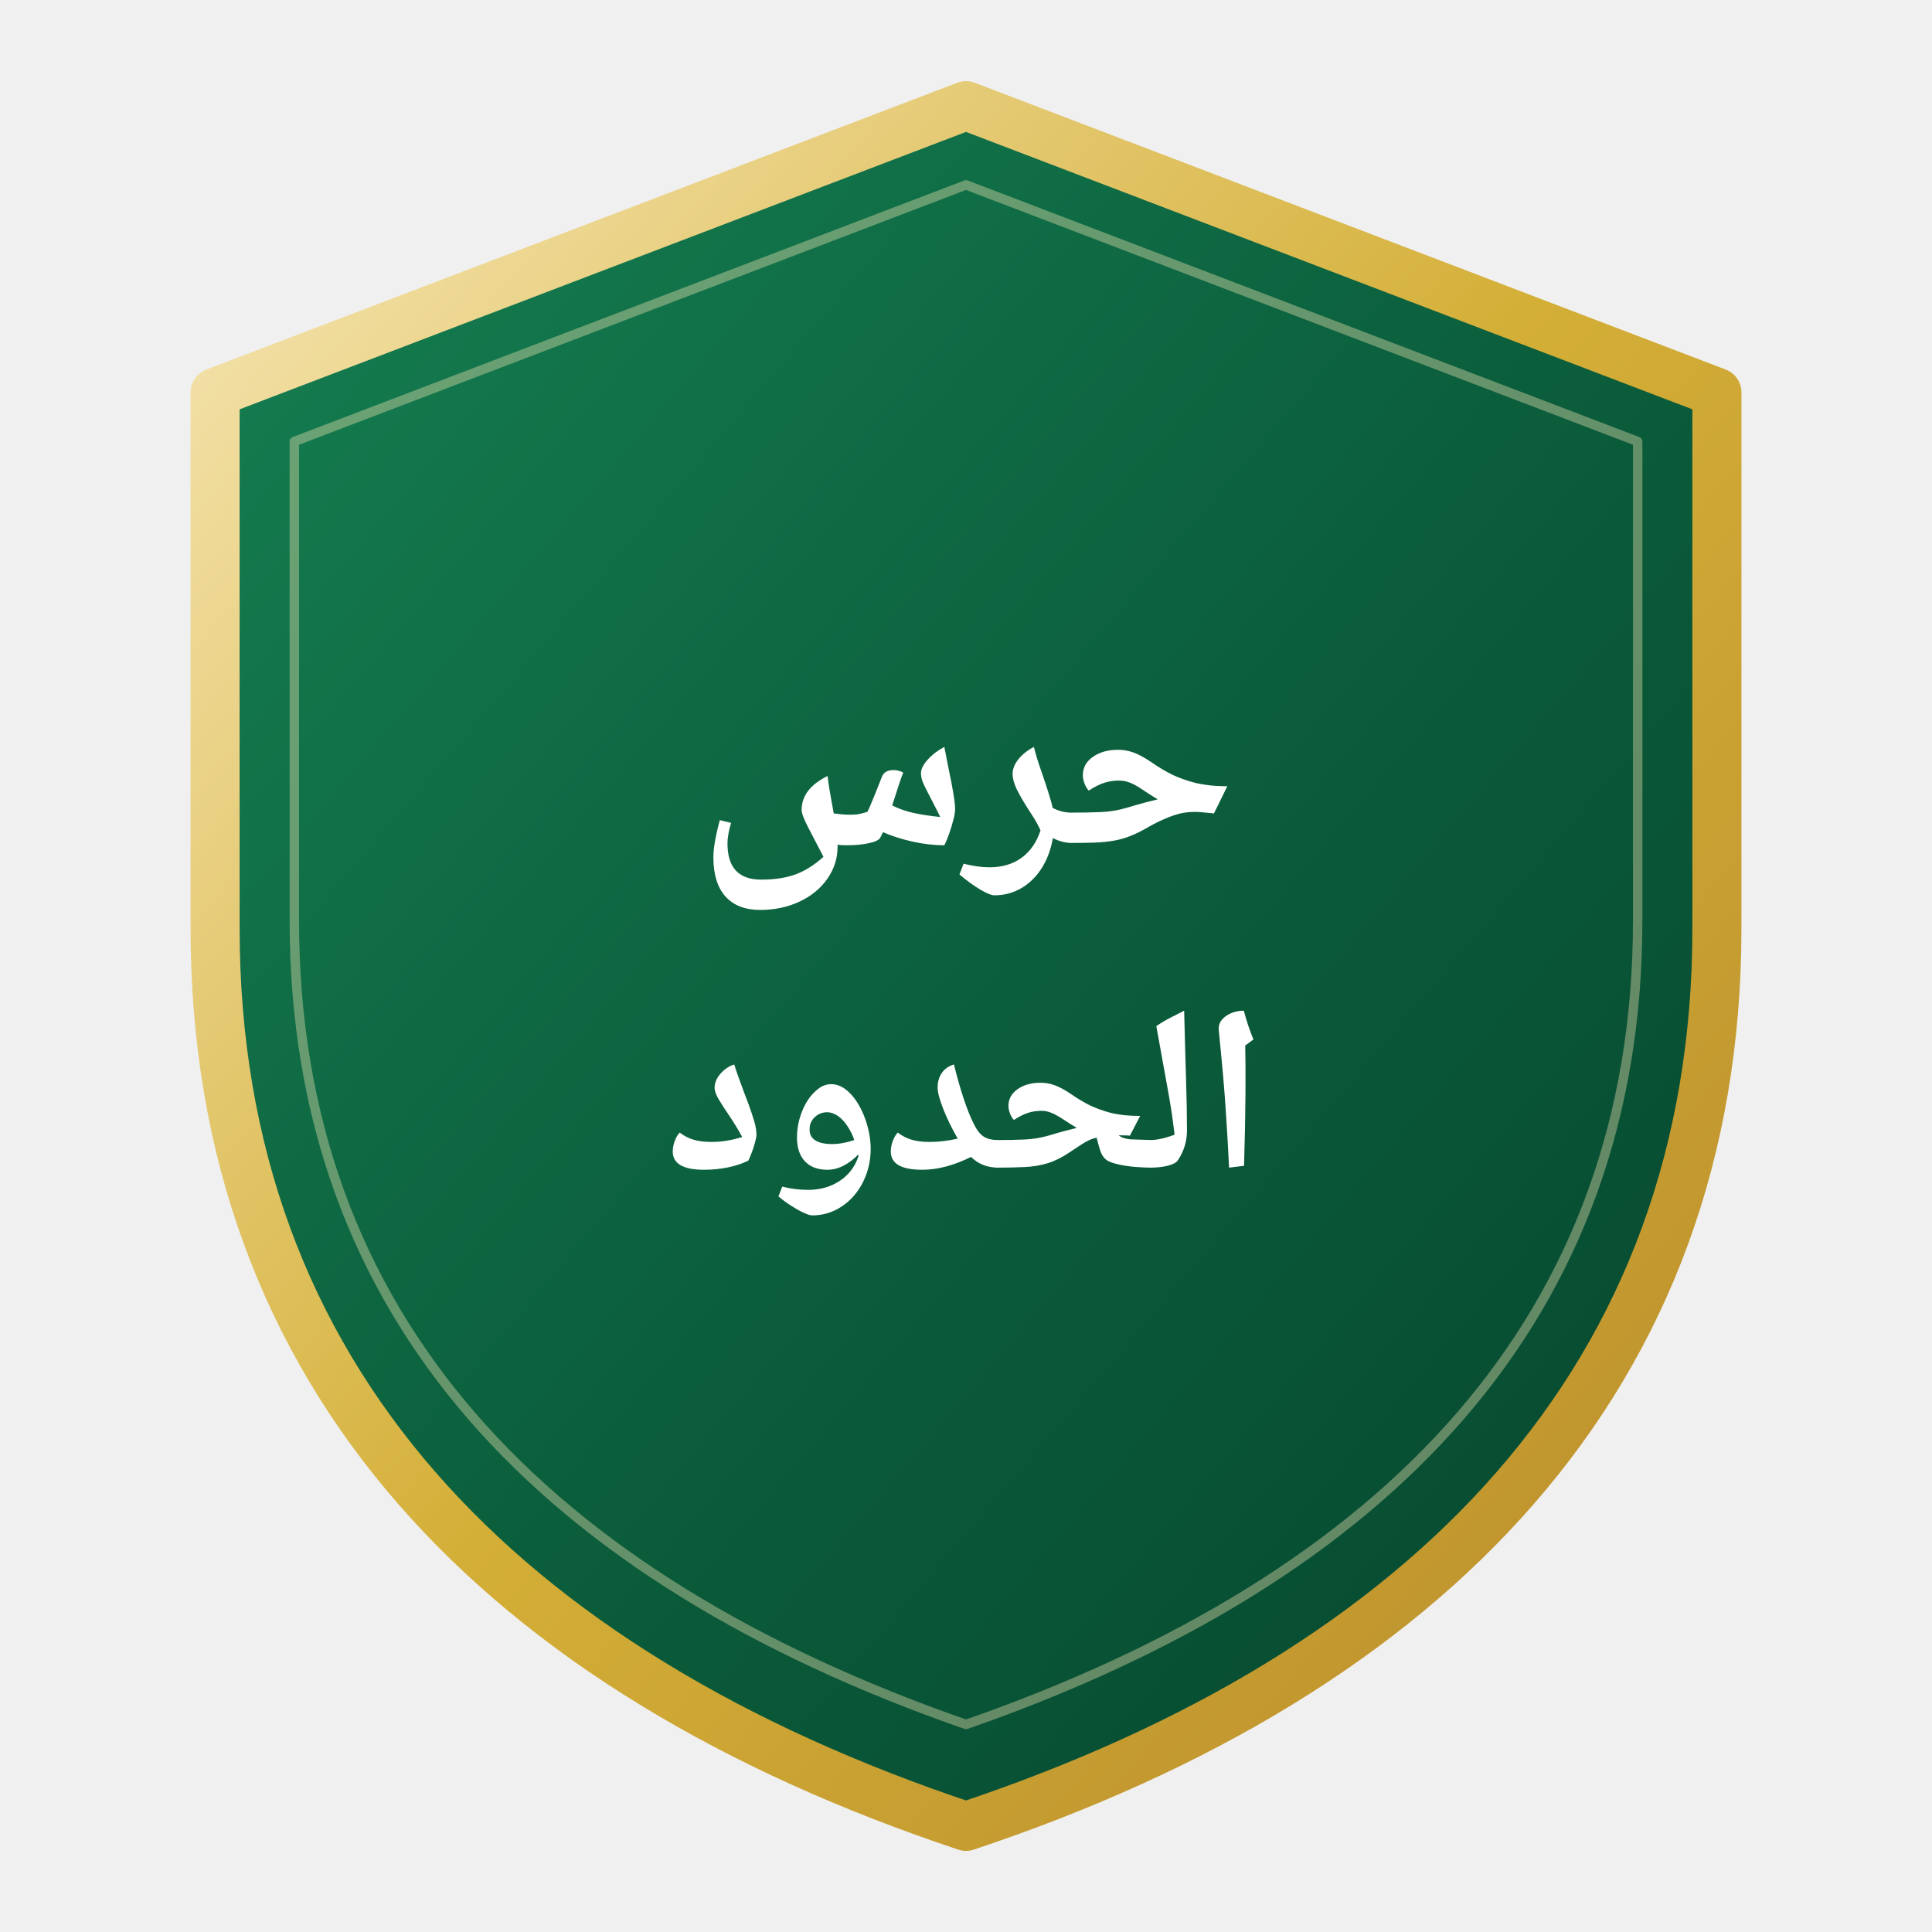
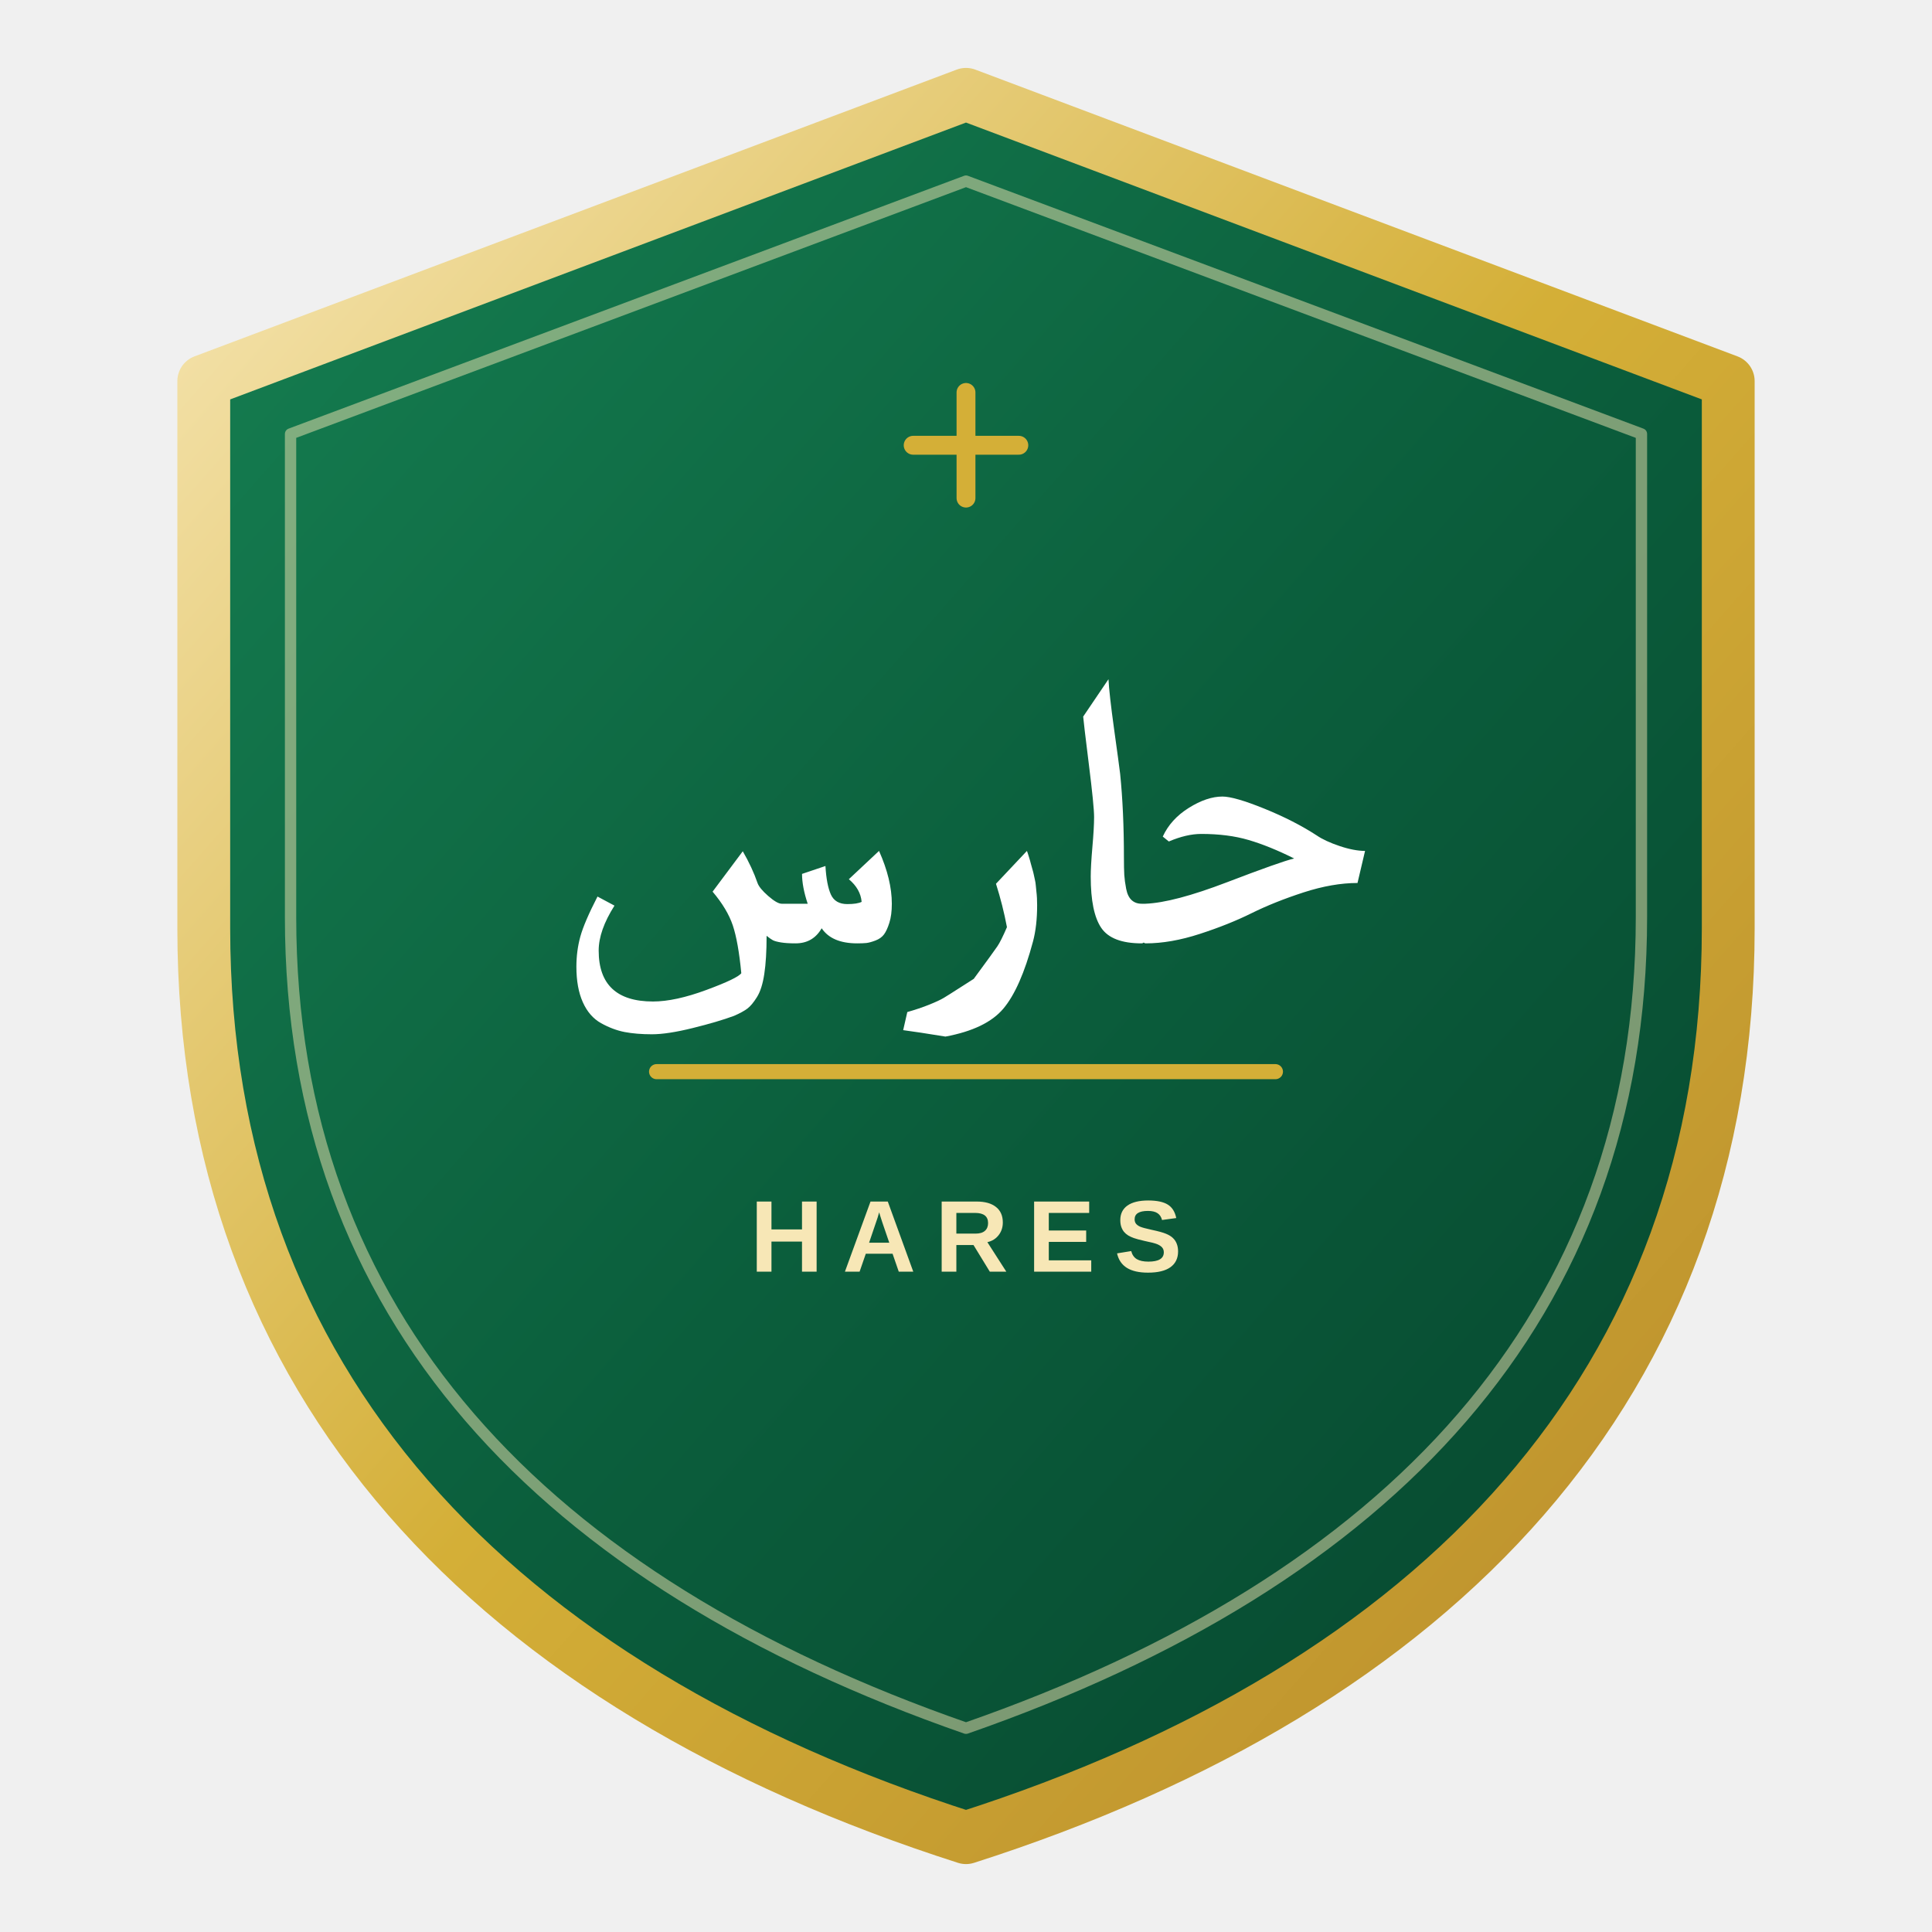
<svg xmlns="http://www.w3.org/2000/svg" viewBox="0 0 512 512" role="img" aria-labelledby="title desc">
  <defs>
    <linearGradient id="shield" x1="0" y1="0" x2="1" y2="1">
      <stop offset="0" stop-color="#168052" />
-       <stop offset=".52" stop-color="#0b5e3c" />
-       <stop offset="1" stop-color="#06442d" />
+       <stop offset=".52" stop-color="#0B5E3C" />
+       <stop offset="1" stop-color="#06442D" />
    </linearGradient>
    <linearGradient id="gold" x1="0" y1="0" x2="1" y2="1">
-       <stop offset="0" stop-color="#f7e7b6" />
-       <stop offset=".5" stop-color="#d4af37" />
-       <stop offset="1" stop-color="#b88b2b" />
+       <stop offset="0" stop-color="#F7E7B6" />
+       <stop offset=".5" stop-color="#D4AF37" />
+       <stop offset="1" stop-color="#B88B2B" />
    </linearGradient>
  </defs>
-   <path d="M256 28 455 104v142c0 119-76 197-199 238C133 443 57 365 57 246V104Z" fill="url(#shield)" stroke="url(#gold)" stroke-width="13" stroke-linejoin="round" />
-   <path d="M256 49 434 117v127c0 105-66 174-178 213C144 418 78 349 78 244V117Z" fill="none" stroke="#f7e7b6" stroke-opacity=".38" stroke-width="2.5" stroke-linejoin="round" />
-   <text x="256" y="224" text-anchor="middle" direction="rtl" unicode-bidi="plaintext" fill="#fff" font-family="'Noto Naskh Arabic',serif" font-size="68" font-weight="700">حرس</text>
-   <text x="256" y="310" text-anchor="middle" direction="rtl" unicode-bidi="plaintext" fill="#fff" font-family="'Noto Naskh Arabic',serif" font-size="62" font-weight="700">الحدود</text>
+   <path d="M256 25 458 101v145c0 121-77 201-202 241C131 447 54 367 54 246V101Z" fill="url(#shield)" stroke="url(#gold)" stroke-width="14" stroke-linejoin="round" />
+   <path d="M256 48 435 115v128c0 106-67 176-179 215C144 419 77 349 77 243V115Z" fill="none" stroke="#F7E7B6" stroke-opacity=".48" stroke-width="3" stroke-linejoin="round" />
+   <path d="M256 104v28m-14-14h28" stroke="#D4AF37" stroke-width="5" stroke-linecap="round" />
+   <text x="256" y="250" text-anchor="middle" direction="rtl" unicode-bidi="plaintext" fill="#fff" font-family="serif" font-size="100" font-weight="700">حارس</text>
+   <path d="M174 284h164" stroke="#D4AF37" stroke-width="4" stroke-linecap="round" />
+   <text x="256" y="337" text-anchor="middle" fill="#F7E7B6" font-family="Arial,sans-serif" font-size="27" font-weight="700" letter-spacing="5">HARES</text>
</svg>
